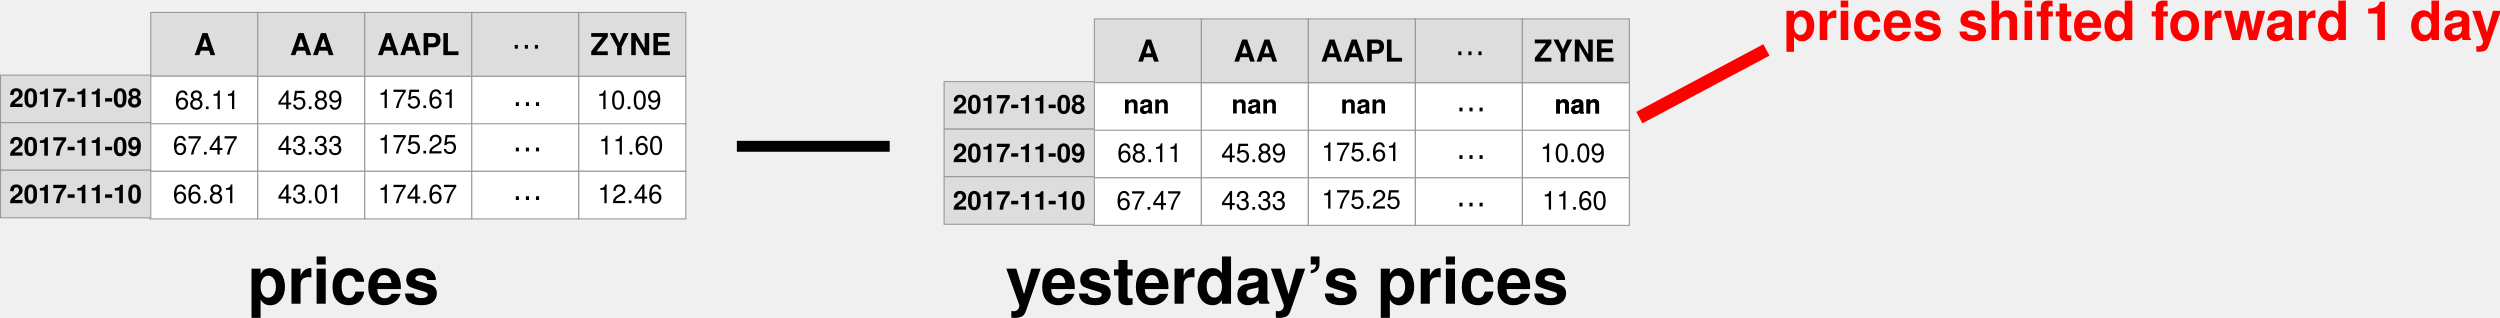
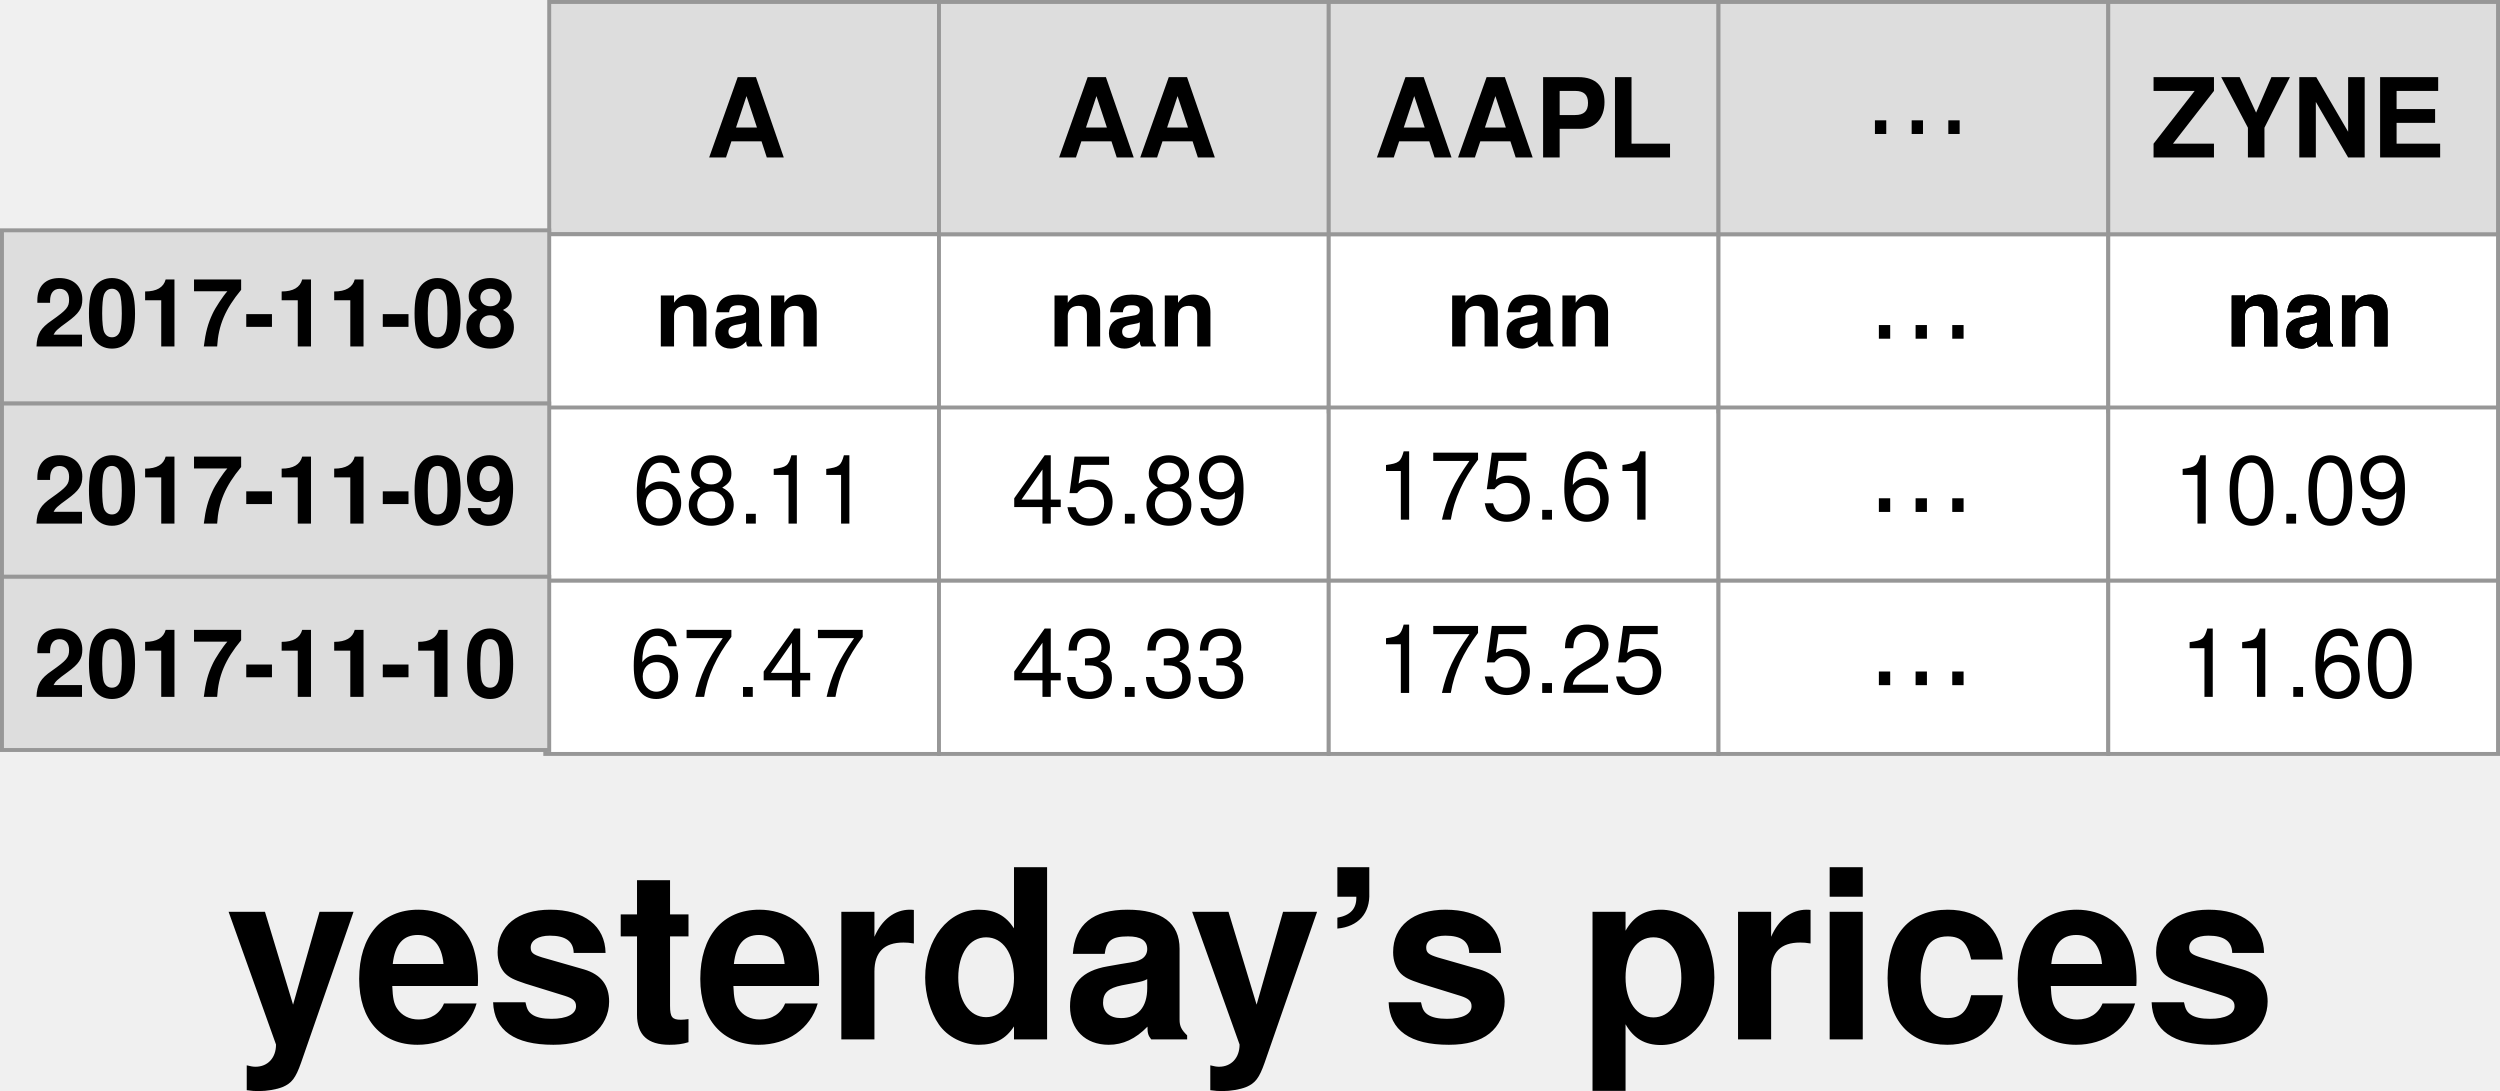
- <svg xmlns="http://www.w3.org/2000/svg" width="2313px" height="294px" viewBox="0 0 2313 294" version="1.1">
+ <svg xmlns="http://www.w3.org/2000/svg" width="635px" height="277px" viewBox="0 0 635 277" version="1.1">
  <g id="Page-1" stroke="none" stroke-width="1" fill="none" fill-rule="evenodd">
-     <g id="Group-12" transform="translate(0, -12)">
-       <g id="Group-5" transform="translate(0, 23)">
+     <g id="Group-13">
+       <g id="yesterday’s-prices" transform="translate(57, 206)" fill="#000000" font-family="Helvetica-Bold, Helvetica" font-size="60" font-weight="bold">
+         <text>
+           <tspan x="0.516" y="58">yesterday’s prices</tspan>
+         </text>
+       </g>
+       <g id="Group-6">
        <rect id="Rectangle" stroke="#979797" fill="#DDDDDD" x="139.5" y="0.5" width="99" height="59" />
        <rect id="Rectangle" stroke="#979797" fill="#FFFFFF" x="138.5" y="59.5" width="100" height="45" />
        <rect id="Rectangle" stroke="#979797" fill="#FFFFFF" x="138.5" y="103.5" width="100" height="44" />
        <rect id="Rectangle" stroke="#979797" fill="#FFFFFF" x="138.5" y="147.5" width="100" height="44" />
        <rect id="Rectangle" stroke="#979797" fill="#FFFFFF" x="238.5" y="59.5" width="99" height="45" />
        <rect id="Rectangle" stroke="#979797" fill="#FFFFFF" x="238.5" y="103.5" width="99" height="44" />
        <rect id="Rectangle" stroke="#979797" fill="#FFFFFF" x="238.5" y="147.5" width="99" height="44" />
        <rect id="Rectangle" stroke="#979797" fill="#FFFFFF" x="337.5" y="59.5" width="99" height="45" />
        <rect id="Rectangle" stroke="#979797" fill="#FFFFFF" x="337.5" y="103.5" width="99" height="44" />
        <rect id="Rectangle" stroke="#979797" fill="#FFFFFF" x="337.5" y="147.5" width="99" height="44" />
        <rect id="Rectangle" stroke="#979797" fill="#FFFFFF" x="436.5" y="59.5" width="99" height="45" />
        <rect id="Rectangle" stroke="#979797" fill="#FFFFFF" x="436.5" y="103.5" width="99" height="44" />
        <rect id="Rectangle" stroke="#979797" fill="#FFFFFF" x="436.5" y="147.5" width="99" height="44" />
        <rect id="Rectangle" stroke="#979797" fill="#FFFFFF" x="535.5" y="59.5" width="99" height="45" />
        <rect id="Rectangle" stroke="#979797" fill="#FFFFFF" x="535.5" y="103.5" width="99" height="44" />
        <rect id="Rectangle" stroke="#979797" fill="#FFFFFF" x="535.5" y="147.5" width="99" height="44" />
        <rect id="Rectangle" stroke="#979797" fill="#DDDDDD" x="238.5" y="0.5" width="99" height="59" />
        <rect id="Rectangle" stroke="#979797" fill="#DDDDDD" x="337.5" y="0.5" width="99" height="59" />
        <rect id="Rectangle" stroke="#979797" fill="#DDDDDD" x="436.5" y="0.5" width="99" height="59" />
        <rect id="Rectangle" stroke="#979797" fill="#DDDDDD" x="535.5" y="0.5" width="99" height="59" />
-         <text id="ZYNE" font-family="Helvetica-Bold, Helvetica" font-size="28" font-weight="bold" fill="#000000">
+         <text id="ZYNE" fill="#000000" font-family="Helvetica-Bold, Helvetica" font-size="28" font-weight="bold">
          <tspan x="546.162" y="40">ZYNE</tspan>
        </text>
-         <text id="AAPL" font-family="Helvetica-Bold, Helvetica" font-size="28" font-weight="bold" fill="#000000">
+         <text id="AAPL" fill="#000000" font-family="Helvetica-Bold, Helvetica" font-size="28" font-weight="bold">
          <tspan x="349" y="40">AAPL</tspan>
        </text>
-         <g id="Group" transform="translate(0, 58)" fill="#DDDDDD" stroke="#979797">
-           <rect id="Rectangle" x="0.5" y="0.5" width="139" height="44" />
-         </g>
-         <text id="⋯" font-family="PingFangSC-Semibold, PingFang SC" font-size="28" font-weight="500" fill="#000000">
+         <text id="nan" fill="#000000" font-family="Helvetica-Bold, Helvetica" font-size="24" font-weight="bold">
+           <tspan x="166.332" y="88">nan</tspan>
+         </text>
+         <text id="nan" fill="#000000" font-family="Helvetica-Bold, Helvetica" font-size="24" font-weight="bold">
+           <tspan x="565.332" y="88">nan</tspan>
+         </text>
+         <text id="nan" fill="#000000" font-family="Helvetica-Bold, Helvetica" font-size="24" font-weight="bold">
+           <tspan x="565.332" y="88">nan</tspan>
+         </text>
+         <text id="nan" fill="#000000" font-family="Helvetica-Bold, Helvetica" font-size="24" font-weight="bold">
+           <tspan x="266.332" y="88">nan</tspan>
+         </text>
+         <text id="nan" fill="#000000" font-family="Helvetica-Bold, Helvetica" font-size="24" font-weight="bold">
+           <tspan x="367.332" y="88">nan</tspan>
+         </text>
+         <rect id="Rectangle" stroke="#979797" fill="#DDDDDD" x="0.5" y="58.5" width="139" height="44" />
+         <text id="⋯" fill="#000000" font-family="PingFangSC-Medium, PingFang SC" font-size="28" font-weight="400">
          <tspan x="473" y="41">⋯</tspan>
        </text>
-         <text id="AA" font-family="Helvetica-Bold, Helvetica" font-size="28" font-weight="bold" fill="#000000">
+         <text id="AA" fill="#000000" font-family="Helvetica-Bold, Helvetica" font-size="28" font-weight="bold">
          <tspan x="268.279" y="40">AA</tspan>
        </text>
-         <text id="A" font-family="Helvetica-Bold, Helvetica" font-size="28" font-weight="bold" fill="#000000">
+         <text id="A" fill="#000000" font-family="Helvetica-Bold, Helvetica" font-size="28" font-weight="bold">
          <tspan x="179.39" y="40">A</tspan>
        </text>
        <rect id="Rectangle" stroke="#979797" fill="#DDDDDD" x="0.5" y="102.5" width="139" height="44" />
-         <text id="2017-11-09" font-family="Helvetica-Bold, Helvetica" font-size="24" font-weight="bold" fill="#000000">
+         <text id="2017-11-09" fill="#000000" font-family="Helvetica-Bold, Helvetica" font-size="24" font-weight="bold">
          <tspan x="8.547" y="133">2017-11-09</tspan>
        </text>
        <rect id="Rectangle" stroke="#979797" fill="#DDDDDD" x="0.5" y="146.5" width="139" height="44" />
-         <text id="2017-11-10" font-family="Helvetica-Bold, Helvetica" font-size="24" font-weight="bold" fill="#000000">
+         <text id="2017-11-10" fill="#000000" font-family="Helvetica-Bold, Helvetica" font-size="24" font-weight="bold">
          <tspan x="8.547" y="177">2017-11-10</tspan>
        </text>
-         <text id="11.60" font-family="Helvetica" font-size="24" font-weight="normal" fill="#000000">
-           <tspan x="553.711" y="132">11.60</tspan>
+         <text id="11.60" fill="#000000" font-family="Helvetica" font-size="24" font-weight="normal">
+           <tspan x="553.711" y="177">11.60</tspan>
        </text>
-         <text id="175.25" font-family="Helvetica" font-size="24" font-weight="normal" fill="#000000">
-           <tspan x="349.594" y="131">175.25</tspan>
+         <text id="175.25" fill="#000000" font-family="Helvetica" font-size="24" font-weight="normal">
+           <tspan x="349.594" y="176">175.25</tspan>
        </text>
-         <text id="174.67" font-family="Helvetica" font-size="24" font-weight="normal" fill="#000000">
-           <tspan x="349.594" y="177">174.67</tspan>
-         </text>
-         <text id="12.46" font-family="Helvetica" font-size="24" font-weight="normal" fill="#000000">
-           <tspan x="552.941" y="177">12.46</tspan>
-         </text>
-         <text id="⋯" font-family="AppleSymbols, Apple Symbols" font-size="28" font-weight="normal" fill="#000000">
+         <text id="⋯" fill="#000000" font-family="AppleSymbols, Apple Symbols" font-size="28" font-weight="normal">
          <tspan x="474" y="181">⋯</tspan>
        </text>
-         <text id="⋯" font-family="AppleSymbols, Apple Symbols" font-size="28" font-weight="normal" fill="#000000">
-           <tspan x="474" y="136">⋯</tspan>
+         <text id="67.47" fill="#000000" font-family="Helvetica" font-size="24" font-weight="normal">
+           <tspan x="159.941" y="177">67.47</tspan>
        </text>
-         <text id="67.47" font-family="Helvetica" font-size="24" font-weight="normal" fill="#000000">
-           <tspan x="159.941" y="132">67.47</tspan>
+         <text id="43.33" fill="#000000" font-family="Helvetica" font-size="24" font-weight="normal">
+           <tspan x="256.941" y="177">43.33</tspan>
        </text>
-         <text id="66.81" font-family="Helvetica" font-size="24" font-weight="normal" fill="#000000">
-           <tspan x="159.941" y="177">66.81</tspan>
+         <text id="10.09" fill="#000000" font-family="Helvetica" font-size="24" font-weight="normal">
+           <tspan x="551.941" y="133">10.09</tspan>
        </text>
-         <text id="43.33" font-family="Helvetica" font-size="24" font-weight="normal" fill="#000000">
-           <tspan x="256.941" y="132">43.33</tspan>
+         <text id="175.61" fill="#000000" font-family="Helvetica" font-size="24" font-weight="normal">
+           <tspan x="349.594" y="132">175.61</tspan>
        </text>
-         <text id="10.09" font-family="Helvetica" font-size="24" font-weight="normal" fill="#000000">
-           <tspan x="551.941" y="90">10.09</tspan>
+         <text id="⋯" fill="#000000" font-family="AppleSymbols, Apple Symbols" font-size="28" font-weight="normal">
+           <tspan x="474" y="137">⋯</tspan>
        </text>
-         <text id="175.61" font-family="Helvetica" font-size="24" font-weight="normal" fill="#000000">
-           <tspan x="349.594" y="89">175.61</tspan>
+         <text id="⋯" fill="#000000" font-family="AppleSymbols, Apple Symbols" font-size="28" font-weight="normal">
+           <tspan x="474" y="93">⋯</tspan>
        </text>
-         <text id="⋯" font-family="AppleSymbols, Apple Symbols" font-size="28" font-weight="normal" fill="#000000">
-           <tspan x="474" y="94">⋯</tspan>
+         <text id="68.11" fill="#000000" font-family="Helvetica" font-size="24" font-weight="normal">
+           <tspan x="160.711" y="133">68.11</tspan>
        </text>
-         <text id="68.11" font-family="Helvetica" font-size="24" font-weight="normal" fill="#000000">
-           <tspan x="161.711" y="90">68.11</tspan>
+         <text id="45.89" fill="#000000" font-family="Helvetica" font-size="24" font-weight="normal">
+           <tspan x="256.941" y="133">45.89</tspan>
        </text>
-         <text id="45.89" font-family="Helvetica" font-size="24" font-weight="normal" fill="#000000">
-           <tspan x="256.941" y="90">45.89</tspan>
-         </text>
-         <text id="43.01" font-family="Helvetica" font-size="24" font-weight="normal" fill="#000000">
-           <tspan x="256.941" y="177">43.01</tspan>
-         </text>
-         <text id="2017-11-08" font-family="Helvetica-Bold, Helvetica" font-size="24" font-weight="bold" fill="#000000">
+         <text id="2017-11-08" fill="#000000" font-family="Helvetica-Bold, Helvetica" font-size="24" font-weight="bold">
          <tspan x="8.547" y="88">2017-11-08</tspan>
        </text>
      </g>
-       <text id="yesterday’s-prices" font-family="Helvetica-Bold, Helvetica" font-size="60" font-weight="bold" fill="#000000">
-         <tspan x="930.516" y="293">yesterday’s prices</tspan>
-       </text>
-       <g id="Group-6" transform="translate(873, 29)">
-         <rect id="Rectangle" stroke="#979797" fill="#DDDDDD" x="139.5" y="0.5" width="99" height="59" />
-         <rect id="Rectangle" stroke="#979797" fill="#FFFFFF" x="138.5" y="59.5" width="100" height="45" />
-         <rect id="Rectangle" stroke="#979797" fill="#FFFFFF" x="138.5" y="103.5" width="100" height="44" />
-         <rect id="Rectangle" stroke="#979797" fill="#FFFFFF" x="138.5" y="147.5" width="100" height="44" />
-         <rect id="Rectangle" stroke="#979797" fill="#FFFFFF" x="238.5" y="59.5" width="99" height="45" />
-         <rect id="Rectangle" stroke="#979797" fill="#FFFFFF" x="238.5" y="103.5" width="99" height="44" />
-         <rect id="Rectangle" stroke="#979797" fill="#FFFFFF" x="238.5" y="147.5" width="99" height="44" />
-         <rect id="Rectangle" stroke="#979797" fill="#FFFFFF" x="337.5" y="59.5" width="99" height="45" />
-         <rect id="Rectangle" stroke="#979797" fill="#FFFFFF" x="337.5" y="103.5" width="99" height="44" />
-         <rect id="Rectangle" stroke="#979797" fill="#FFFFFF" x="337.5" y="147.5" width="99" height="44" />
-         <rect id="Rectangle" stroke="#979797" fill="#FFFFFF" x="436.5" y="59.5" width="99" height="45" />
-         <rect id="Rectangle" stroke="#979797" fill="#FFFFFF" x="436.5" y="103.5" width="99" height="44" />
-         <rect id="Rectangle" stroke="#979797" fill="#FFFFFF" x="436.5" y="147.5" width="99" height="44" />
-         <rect id="Rectangle" stroke="#979797" fill="#FFFFFF" x="535.5" y="59.5" width="99" height="45" />
-         <rect id="Rectangle" stroke="#979797" fill="#FFFFFF" x="535.5" y="103.5" width="99" height="44" />
-         <rect id="Rectangle" stroke="#979797" fill="#FFFFFF" x="535.5" y="147.5" width="99" height="44" />
-         <rect id="Rectangle" stroke="#979797" fill="#DDDDDD" x="238.5" y="0.5" width="99" height="59" />
-         <rect id="Rectangle" stroke="#979797" fill="#DDDDDD" x="337.5" y="0.5" width="99" height="59" />
-         <rect id="Rectangle" stroke="#979797" fill="#DDDDDD" x="436.5" y="0.5" width="99" height="59" />
-         <rect id="Rectangle" stroke="#979797" fill="#DDDDDD" x="535.5" y="0.5" width="99" height="59" />
-         <text id="ZYNE" font-family="Helvetica-Bold, Helvetica" font-size="28" font-weight="bold" fill="#000000">
-           <tspan x="546.162" y="40">ZYNE</tspan>
-         </text>
-         <text id="AAPL" font-family="Helvetica-Bold, Helvetica" font-size="28" font-weight="bold" fill="#000000">
-           <tspan x="349" y="40">AAPL</tspan>
-         </text>
-         <text id="nan" font-family="Helvetica-Bold, Helvetica" font-size="24" font-weight="bold" fill="#000000">
-           <tspan x="166.332" y="88">nan</tspan>
-         </text>
-         <text id="nan" font-family="Helvetica-Bold, Helvetica" font-size="24" font-weight="bold" fill="#000000">
-           <tspan x="565.332" y="88">nan</tspan>
-         </text>
-         <text id="nan" font-family="Helvetica-Bold, Helvetica" font-size="24" font-weight="bold" fill="#000000">
-           <tspan x="565.332" y="88">nan</tspan>
-         </text>
-         <text id="nan" font-family="Helvetica-Bold, Helvetica" font-size="24" font-weight="bold" fill="#000000">
-           <tspan x="266.332" y="88">nan</tspan>
-         </text>
-         <text id="nan" font-family="Helvetica-Bold, Helvetica" font-size="24" font-weight="bold" fill="#000000">
-           <tspan x="367.332" y="88">nan</tspan>
-         </text>
-         <rect id="Rectangle" stroke="#979797" fill="#DDDDDD" x="0.5" y="58.5" width="139" height="44" />
-         <text id="⋯" font-family="PingFangSC-Semibold, PingFang SC" font-size="28" font-weight="500" fill="#000000">
-           <tspan x="473" y="41">⋯</tspan>
-         </text>
-         <text id="AA" font-family="Helvetica-Bold, Helvetica" font-size="28" font-weight="bold" fill="#000000">
-           <tspan x="268.279" y="40">AA</tspan>
-         </text>
-         <text id="A" font-family="Helvetica-Bold, Helvetica" font-size="28" font-weight="bold" fill="#000000">
-           <tspan x="179.39" y="40">A</tspan>
-         </text>
-         <rect id="Rectangle" stroke="#979797" fill="#DDDDDD" x="0.5" y="102.5" width="139" height="44" />
-         <text id="2017-11-09" font-family="Helvetica-Bold, Helvetica" font-size="24" font-weight="bold" fill="#000000">
-           <tspan x="8.547" y="133">2017-11-09</tspan>
-         </text>
-         <rect id="Rectangle" stroke="#979797" fill="#DDDDDD" x="0.5" y="146.5" width="139" height="44" />
-         <text id="2017-11-10" font-family="Helvetica-Bold, Helvetica" font-size="24" font-weight="bold" fill="#000000">
-           <tspan x="8.547" y="177">2017-11-10</tspan>
-         </text>
-         <text id="11.60" font-family="Helvetica" font-size="24" font-weight="normal" fill="#000000">
-           <tspan x="553.711" y="177">11.60</tspan>
-         </text>
-         <text id="175.25" font-family="Helvetica" font-size="24" font-weight="normal" fill="#000000">
-           <tspan x="349.594" y="176">175.25</tspan>
-         </text>
-         <text id="⋯" font-family="AppleSymbols, Apple Symbols" font-size="28" font-weight="normal" fill="#000000">
-           <tspan x="474" y="181">⋯</tspan>
-         </text>
-         <text id="67.47" font-family="Helvetica" font-size="24" font-weight="normal" fill="#000000">
-           <tspan x="159.941" y="177">67.47</tspan>
-         </text>
-         <text id="43.33" font-family="Helvetica" font-size="24" font-weight="normal" fill="#000000">
-           <tspan x="256.941" y="177">43.33</tspan>
-         </text>
-         <text id="10.09" font-family="Helvetica" font-size="24" font-weight="normal" fill="#000000">
-           <tspan x="551.941" y="133">10.09</tspan>
-         </text>
-         <text id="175.61" font-family="Helvetica" font-size="24" font-weight="normal" fill="#000000">
-           <tspan x="349.594" y="132">175.61</tspan>
-         </text>
-         <text id="⋯" font-family="AppleSymbols, Apple Symbols" font-size="28" font-weight="normal" fill="#000000">
-           <tspan x="474" y="137">⋯</tspan>
-         </text>
-         <text id="⋯" font-family="AppleSymbols, Apple Symbols" font-size="28" font-weight="normal" fill="#000000">
-           <tspan x="474" y="93">⋯</tspan>
-         </text>
-         <text id="68.11" font-family="Helvetica" font-size="24" font-weight="normal" fill="#000000">
-           <tspan x="160.711" y="133">68.11</tspan>
-         </text>
-         <text id="45.89" font-family="Helvetica" font-size="24" font-weight="normal" fill="#000000">
-           <tspan x="256.941" y="133">45.89</tspan>
-         </text>
-         <text id="2017-11-08" font-family="Helvetica-Bold, Helvetica" font-size="24" font-weight="bold" fill="#000000">
-           <tspan x="8.547" y="88">2017-11-08</tspan>
-         </text>
-       </g>
-       <text id="—" font-family="Helvetica" font-size="140" font-weight="normal" fill="#000000">
-         <tspan x="683" y="186">—</tspan>
-       </text>
-       <text id="prices-shifted-forwa" font-family="Helvetica-Bold, Helvetica" font-size="50" font-weight="bold" fill="#FF0000">
-         <tspan x="1649.913" y="49">prices shifted forward 1 day</tspan>
-       </text>
-       <path d="M1522,118 L1629,61" id="Line-7" stroke="#FF0000" stroke-width="12" stroke-linecap="square" />
-       <text id="prices" font-family="Helvetica-Bold, Helvetica" font-size="60" font-weight="bold" fill="#000000">
-         <tspan x="229.223" y="293">prices</tspan>
-       </text>
    </g>
  </g>
</svg>
